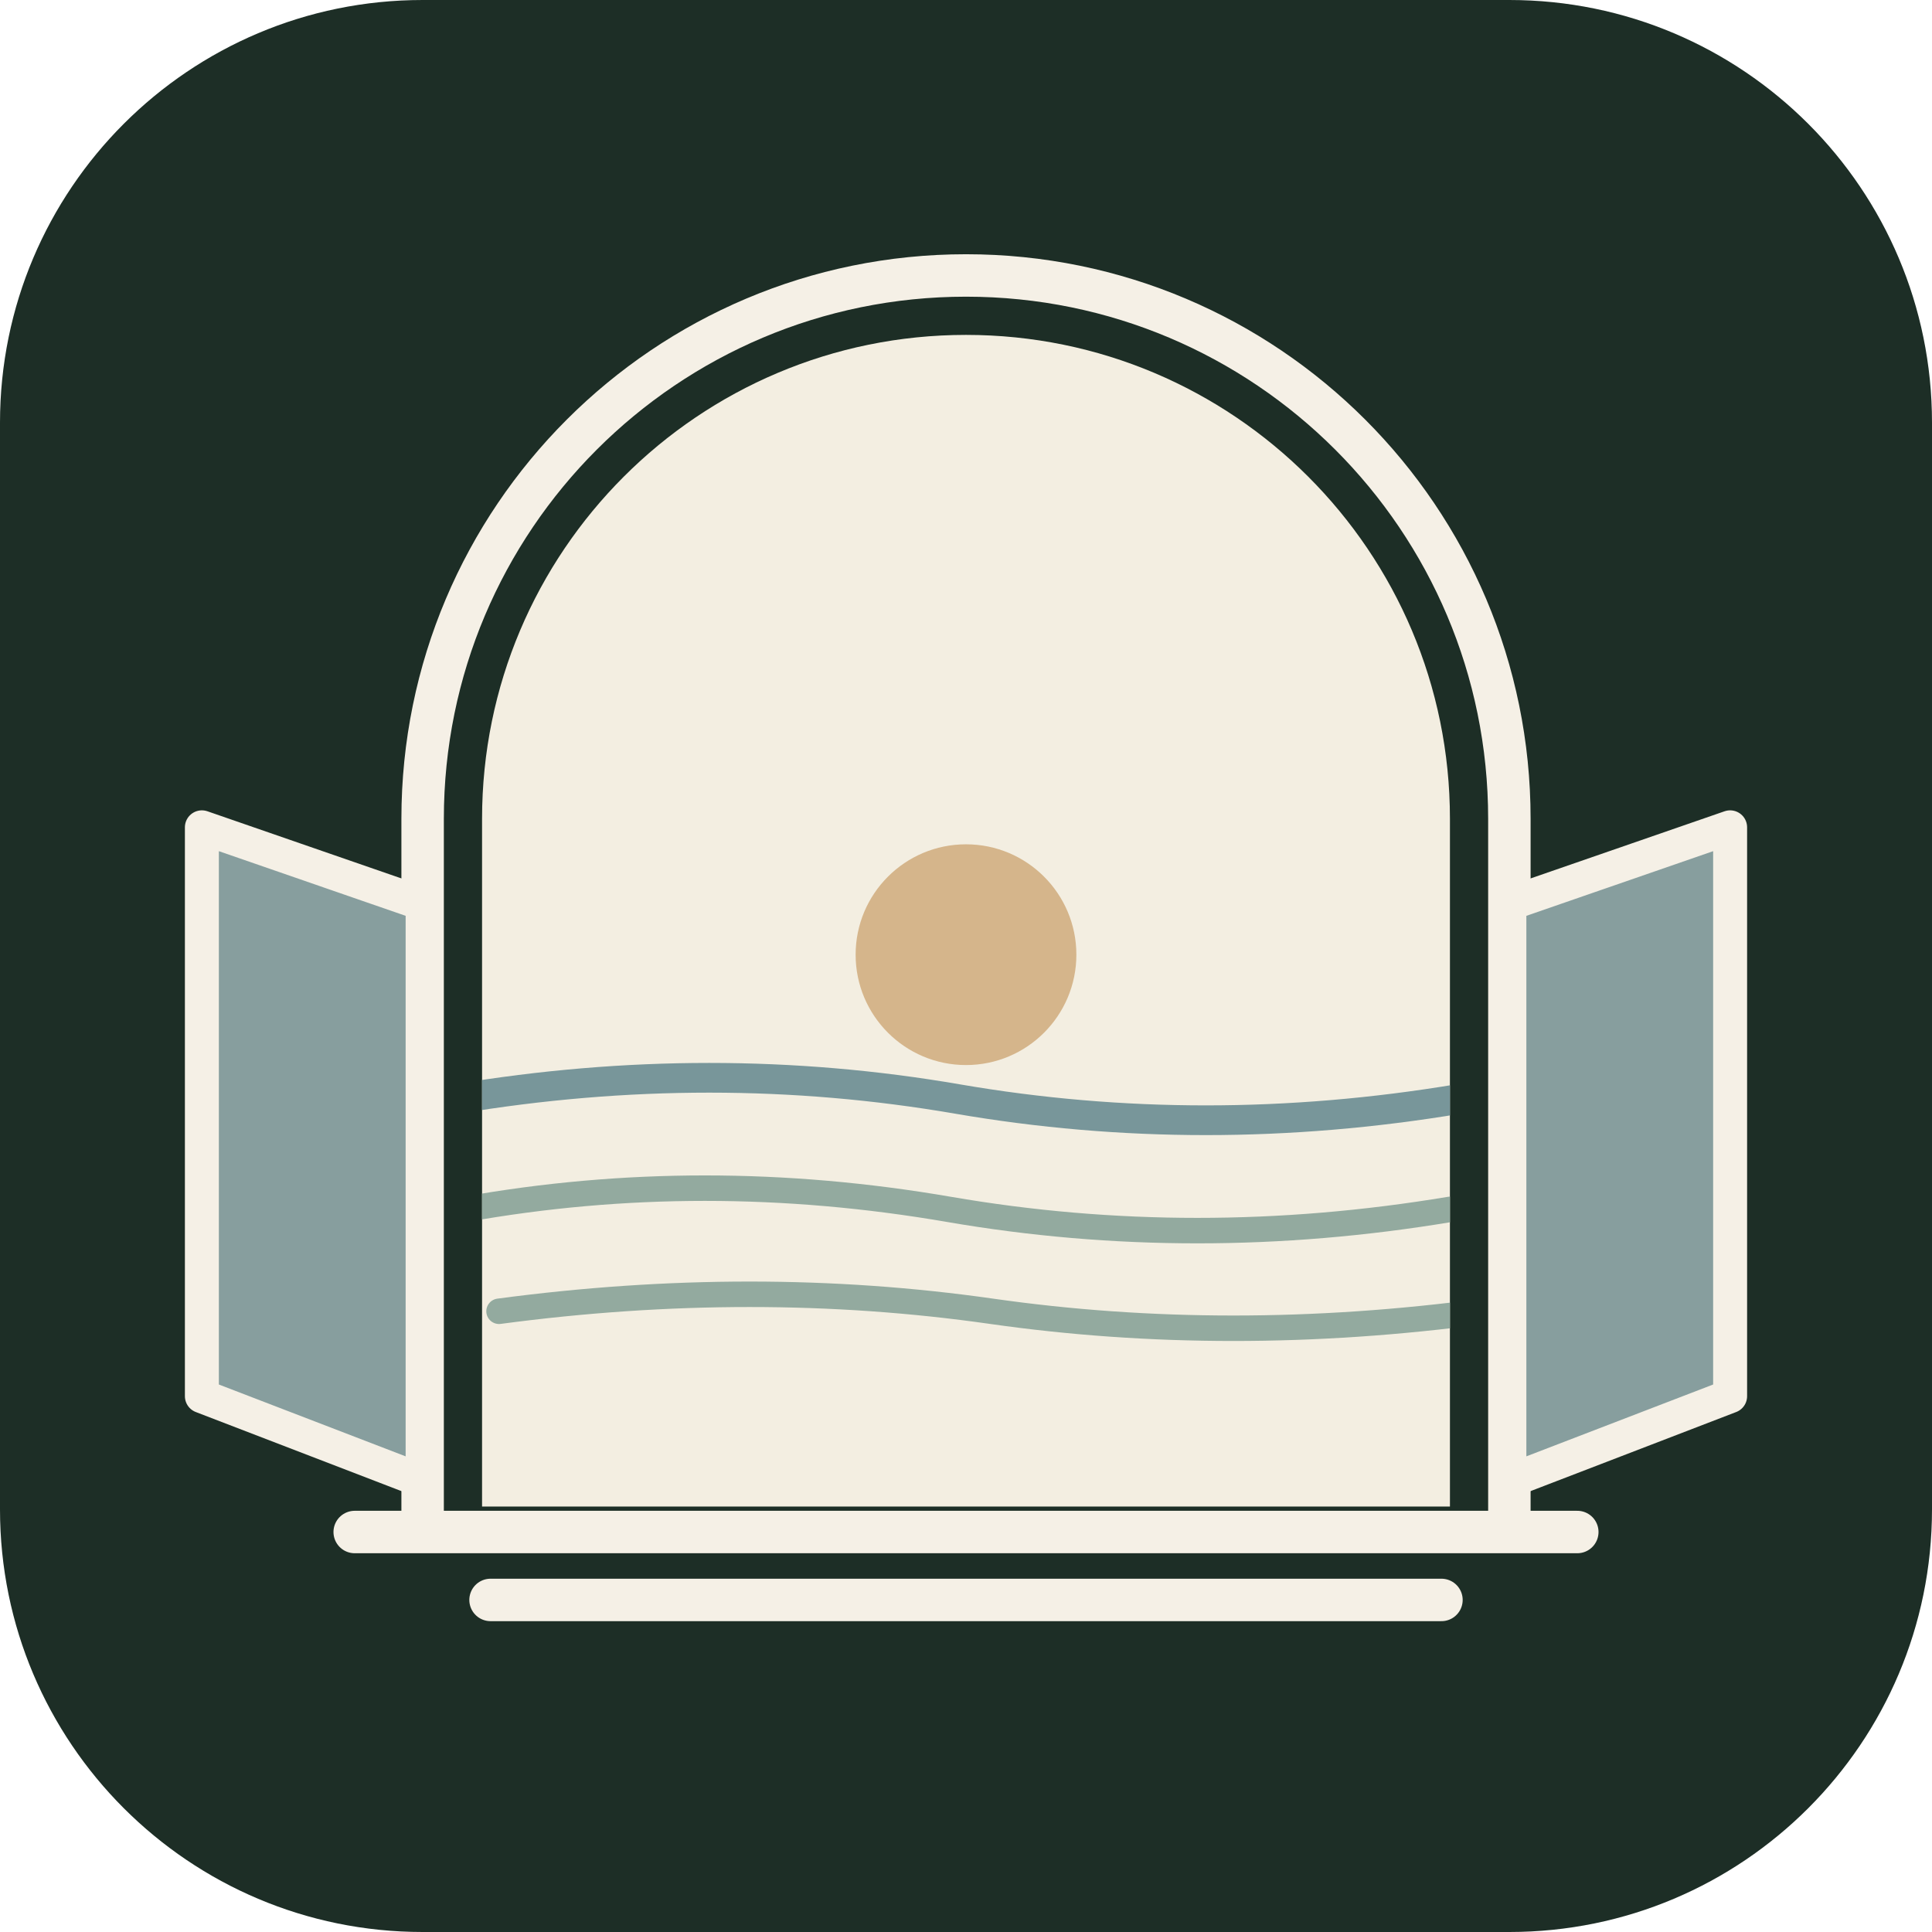
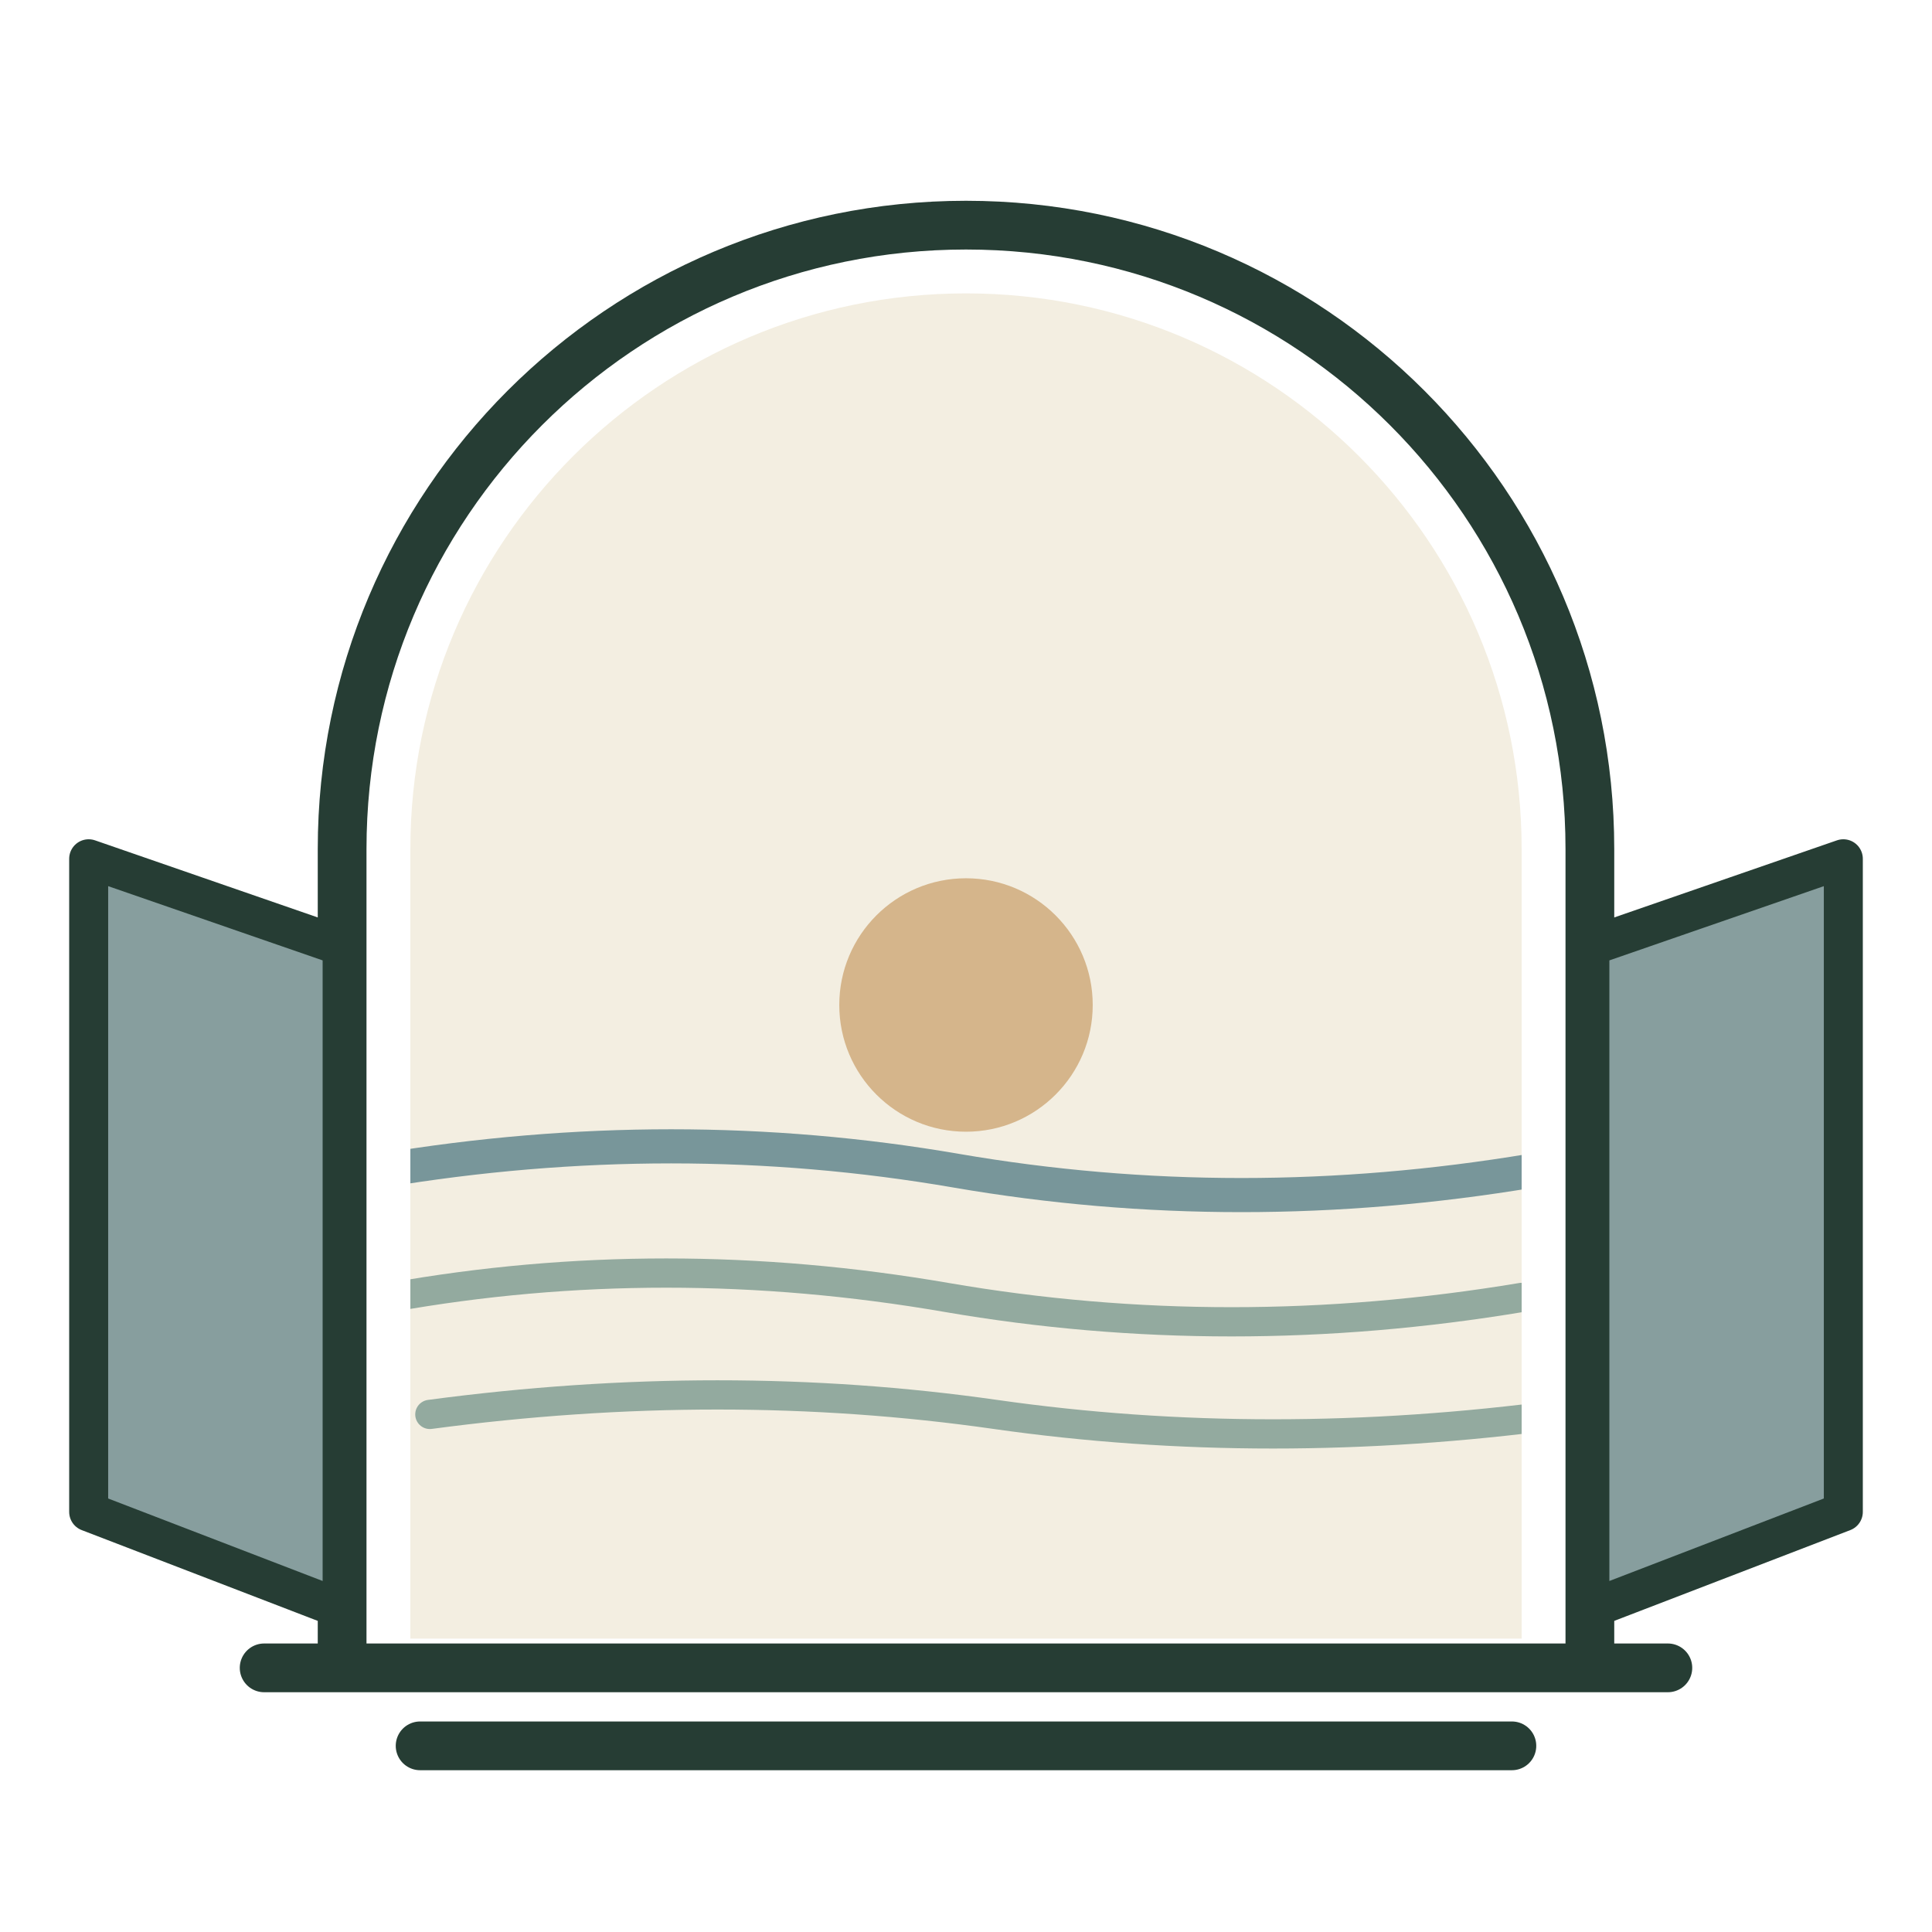
<svg xmlns="http://www.w3.org/2000/svg" viewBox="0 0 64 64">
-   <rect width="64" height="64" rx="14" fill="#1d2e26" />
-   <svg x="5" y="7" width="54" height="47" viewBox="264 26 192 166">
+   <style>.o{stroke:#263d34}@media (prefers-color-scheme: dark){.o{stroke:#f5f0e6}}</style>
+   <svg x="1" y="3" width="62" height="58" viewBox="264 26 192 166">
    <defs>
      <clipPath id="lv">
        <path d="M303 178V97a57 57 0 0 1 114 0v81Z" />
      </clipPath>
    </defs>
    <g stroke-linecap="round" stroke-linejoin="round">
      <g clip-path="url(#lv)">
        <rect x="302" y="35" width="116" height="145" fill="#f3eee1" />
        <circle cx="360" cy="113" r="13" fill="#d5b58b" />
        <path d="M300 130q30-5 59 0t59 0" fill="none" stroke="#78969a" stroke-width="3.5" />
        <path d="M301 143q28-5 57 0t59 0m-112 12q30-4 58 0t58 0" fill="none" stroke="#93aa9f" stroke-width="3" />
      </g>
-       <path d="M296 179V97a64 64 0 0 1 128 0v82" fill="none" stroke="#f5f0e6" stroke-width="5" />
-       <path d="M296 107 270 98v67l26 10Z" fill="#879e9e" stroke="#f5f0e6" stroke-width="4" />
-       <path d="M424 107 450 98v67l-26 10Z" fill="#879e9e" stroke="#f5f0e6" stroke-width="4" />
-       <path d="M288 181h144M304 189h112" fill="none" stroke="#f5f0e6" stroke-width="5" />
+       <path d="M296 179V97a64 64 0 0 1 128 0v82" fill="none" class="o" stroke-width="5" />
+       <path d="M296 107 270 98v67l26 10Z" fill="#879e9e" class="o" stroke-width="4" />
+       <path d="M424 107 450 98v67l-26 10Z" fill="#879e9e" class="o" stroke-width="4" />
+       <path d="M288 181h144M304 189h112" fill="none" class="o" stroke-width="5" />
    </g>
  </svg>
</svg>
